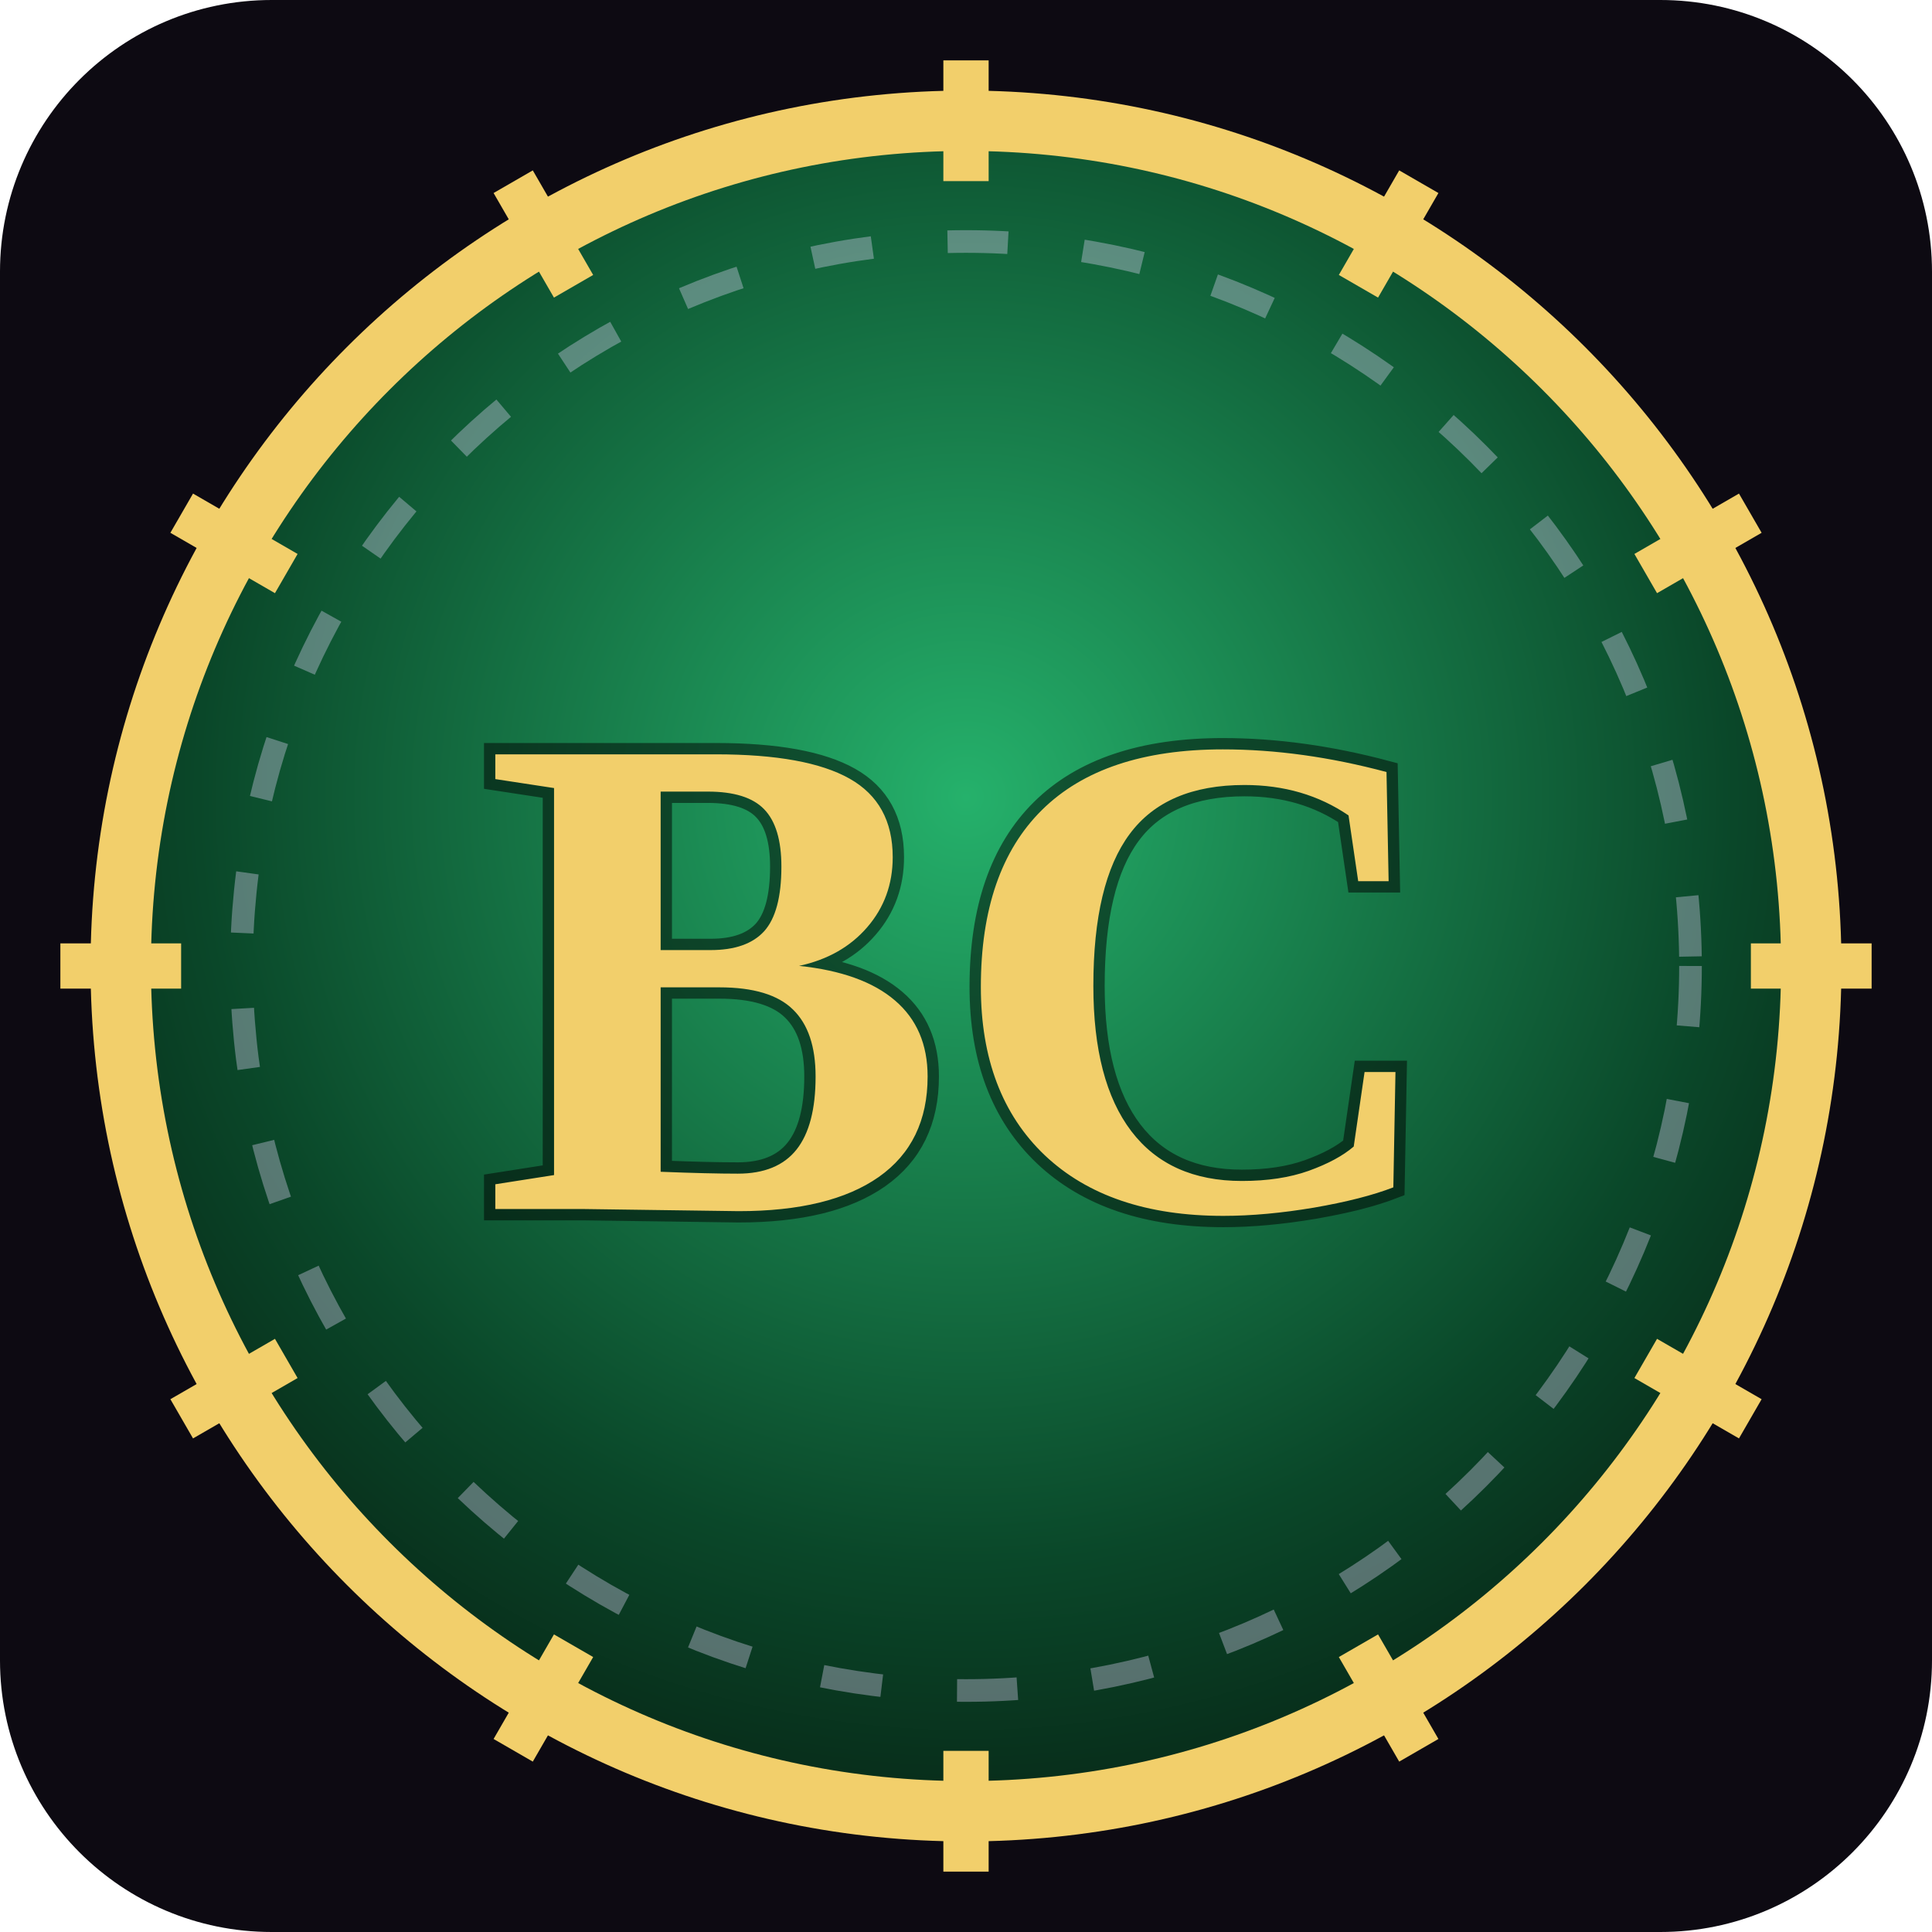
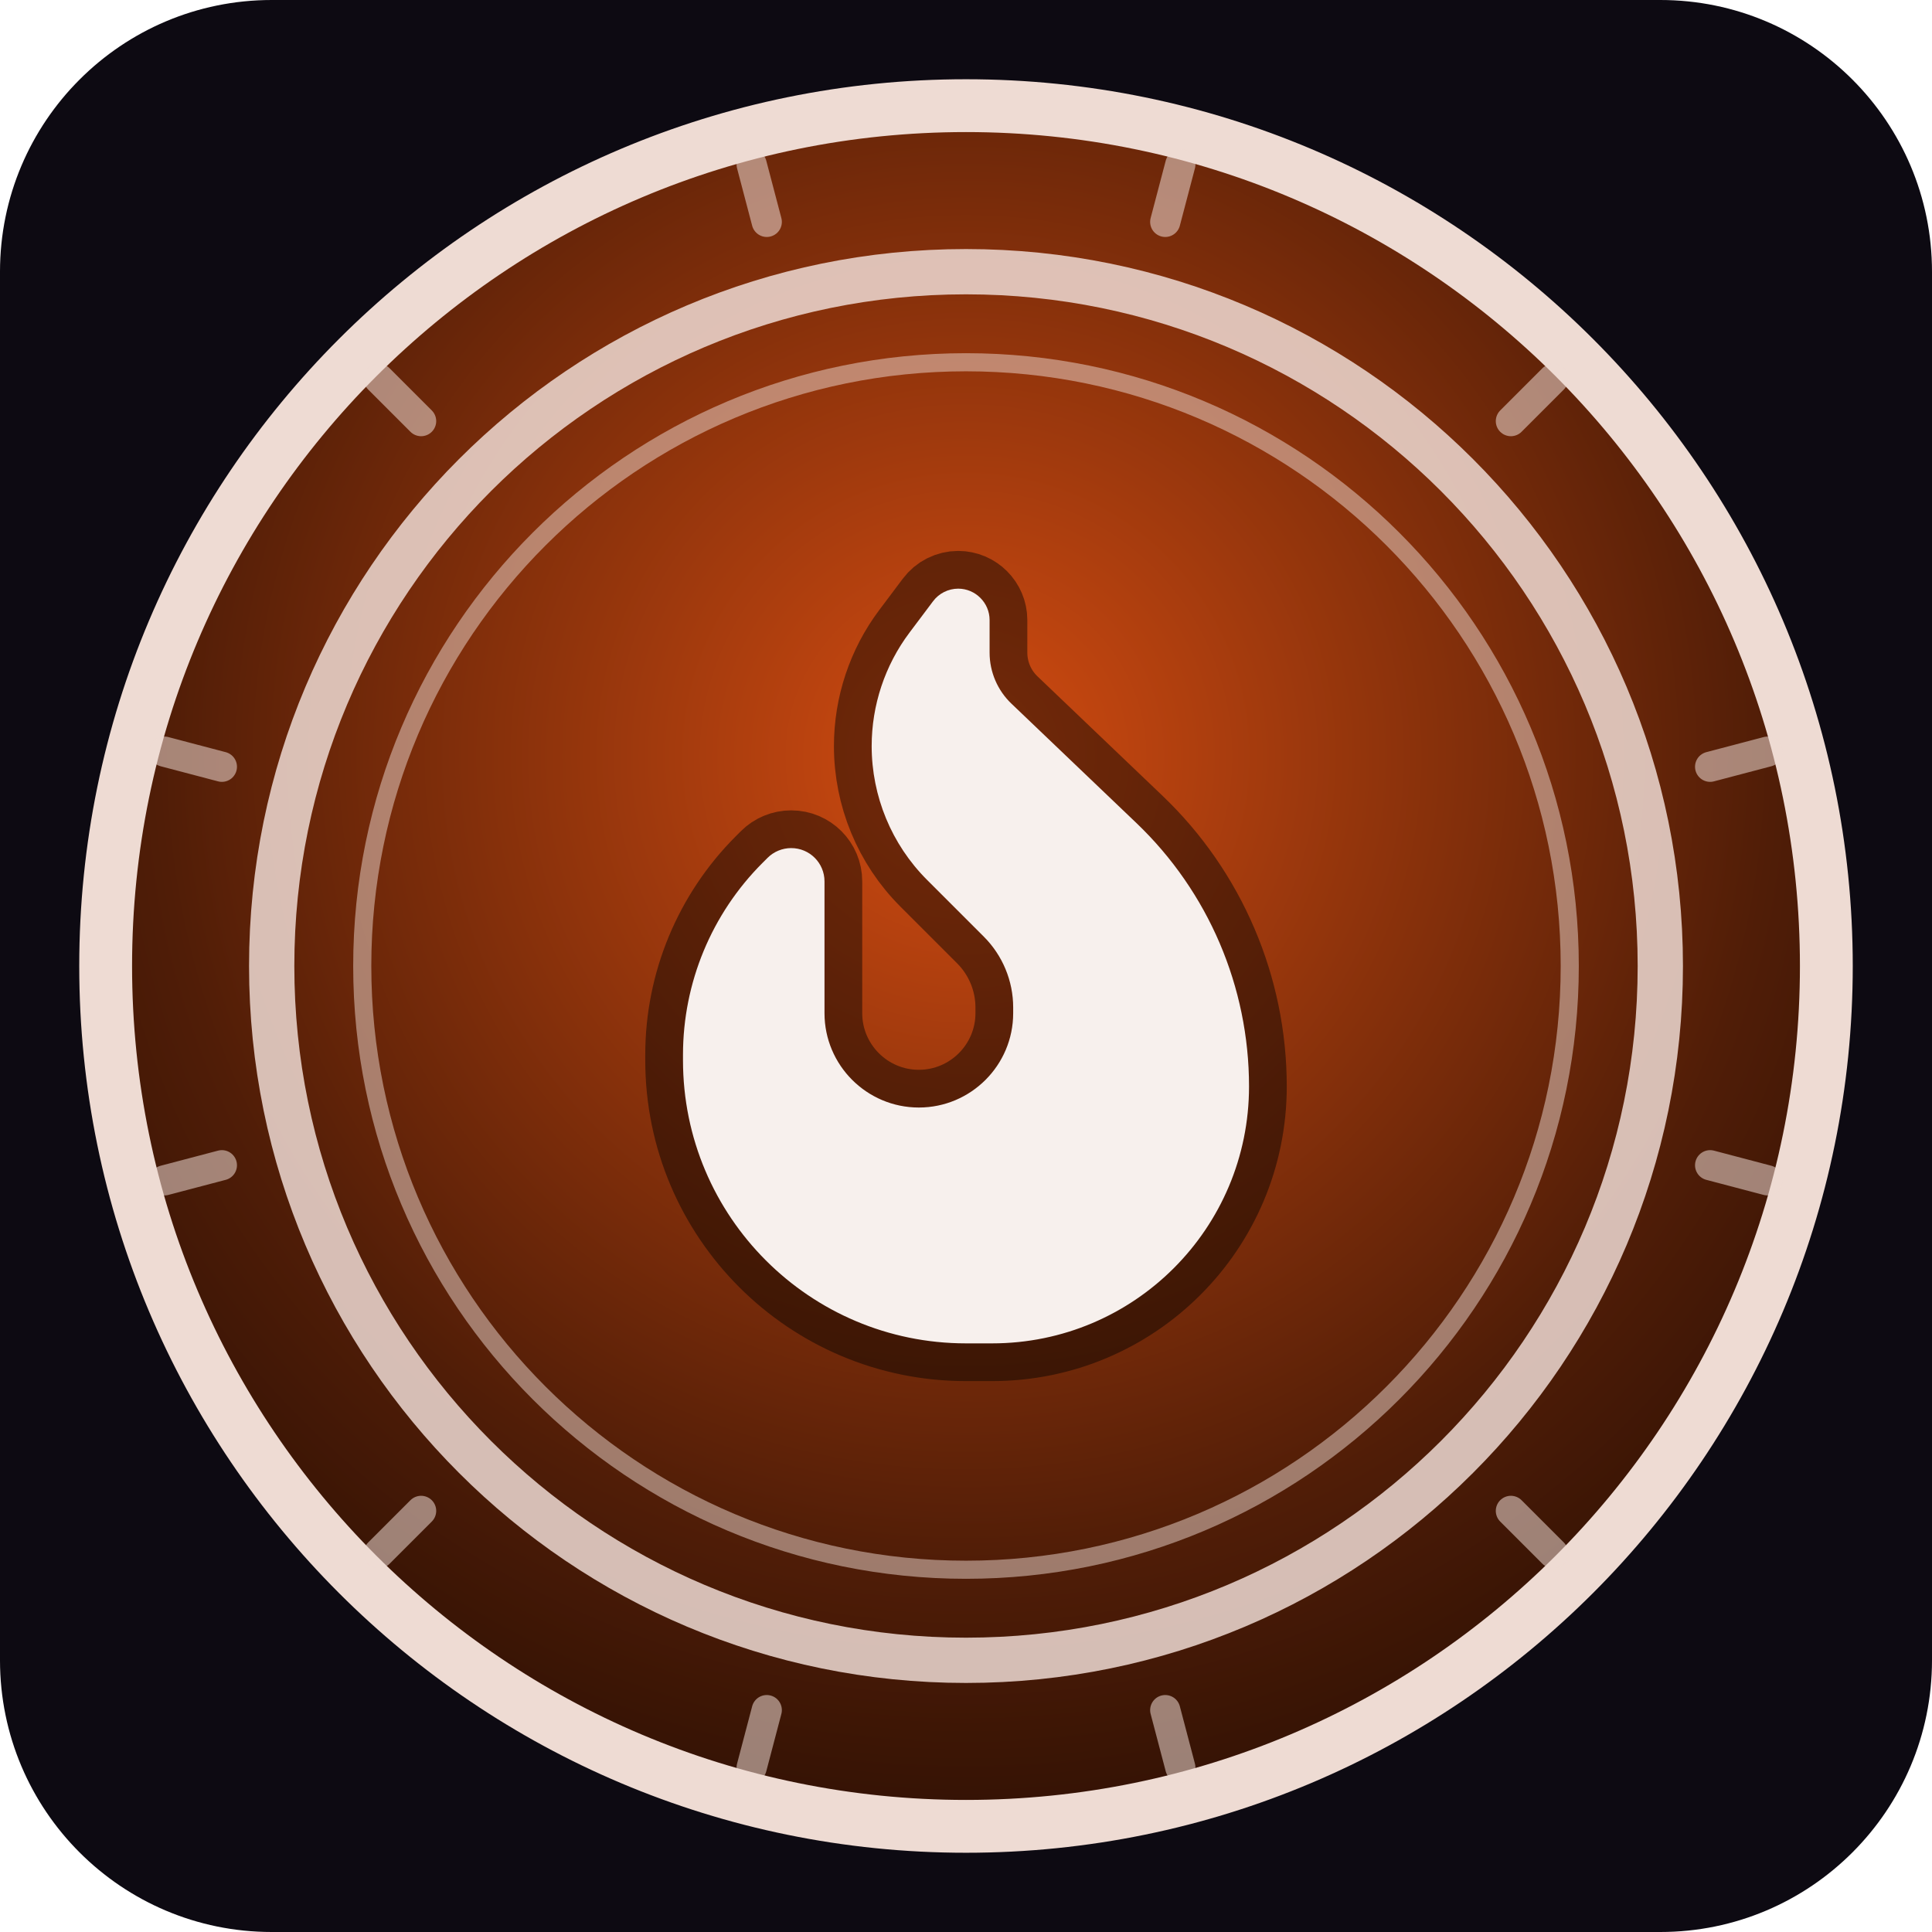
- <svg xmlns="http://www.w3.org/2000/svg" viewBox="0 0 128 128">
+ <svg xmlns="http://www.w3.org/2000/svg" viewBox="0 0 128 128" role="img" aria-label="blazing courage domain">
  <defs>
-     <radialGradient id="g" cx="50%" cy="40%" r="65%">
-       <stop offset="0%" stop-color="hsl(150,65%,42%)" />
-       <stop offset="70%" stop-color="hsl(150,75%,16%)" />
-       <stop offset="100%" stop-color="hsl(150,65%,8%)" />
+     <radialGradient id="g" cx="50%" cy="38%" r="68%">
+       <stop offset="0%" stop-color="hsl(18,85%,45%)" />
+       <stop offset="68%" stop-color="hsl(18,85%,17%)" />
+       <stop offset="100%" stop-color="hsl(18,85%,8%)" />
    </radialGradient>
  </defs>
  <rect width="128" height="128" rx="18" fill="#0d0a12" />
-   <circle cx="64" cy="64" r="56" fill="url(#g)" />
-   <circle cx="64" cy="64" r="56" fill="none" stroke="#f2cf6b" stroke-width="4" />
-   <circle cx="64" cy="64" r="48" fill="none" stroke="#e8d9ff" stroke-opacity=".35" stroke-width="1.5" stroke-dasharray="4 5" />
-   <line x1="64" y1="4" x2="64" y2="12" stroke="#f2cf6b" stroke-width="3" transform="rotate(0 64 64)" />
-   <line x1="64" y1="4" x2="64" y2="12" stroke="#f2cf6b" stroke-width="3" transform="rotate(30 64 64)" />
-   <line x1="64" y1="4" x2="64" y2="12" stroke="#f2cf6b" stroke-width="3" transform="rotate(60 64 64)" />
-   <line x1="64" y1="4" x2="64" y2="12" stroke="#f2cf6b" stroke-width="3" transform="rotate(90 64 64)" />
-   <line x1="64" y1="4" x2="64" y2="12" stroke="#f2cf6b" stroke-width="3" transform="rotate(120 64 64)" />
-   <line x1="64" y1="4" x2="64" y2="12" stroke="#f2cf6b" stroke-width="3" transform="rotate(150 64 64)" />
-   <line x1="64" y1="4" x2="64" y2="12" stroke="#f2cf6b" stroke-width="3" transform="rotate(180 64 64)" />
-   <line x1="64" y1="4" x2="64" y2="12" stroke="#f2cf6b" stroke-width="3" transform="rotate(210 64 64)" />
-   <line x1="64" y1="4" x2="64" y2="12" stroke="#f2cf6b" stroke-width="3" transform="rotate(240 64 64)" />
-   <line x1="64" y1="4" x2="64" y2="12" stroke="#f2cf6b" stroke-width="3" transform="rotate(270 64 64)" />
-   <line x1="64" y1="4" x2="64" y2="12" stroke="#f2cf6b" stroke-width="3" transform="rotate(300 64 64)" />
-   <line x1="64" y1="4" x2="64" y2="12" stroke="#f2cf6b" stroke-width="3" transform="rotate(330 64 64)" />
-   <text x="64" y="64" dy=".35em" text-anchor="middle" font-family="Georgia, 'Times New Roman', serif" font-weight="bold" font-size="46" fill="#f2cf6b" stroke="#000" stroke-opacity=".5" stroke-width="1.5" paint-order="stroke">BC</text>
+   <circle cx="64" cy="64" r="57" fill="url(#g)" />
+   <circle cx="64" cy="64" r="57" fill="none" stroke="hsl(18,45%,88%)" stroke-width="3.5" />
+   <g stroke="hsl(18,45%,88%)" stroke-opacity=".55" stroke-width="2" stroke-linecap="round">
+     <line x1="113.3" y1="50.8" x2="117.1" y2="49.8" />
+     <line x1="113.3" y1="77.2" x2="117.1" y2="78.2" />
+     <line x1="100.1" y1="100.1" x2="102.9" y2="102.9" />
+     <line x1="77.2" y1="113.3" x2="78.2" y2="117.1" />
+     <line x1="50.8" y1="113.3" x2="49.8" y2="117.1" />
+     <line x1="27.9" y1="100.1" x2="25.1" y2="102.9" />
+     <line x1="14.7" y1="77.2" x2="10.9" y2="78.2" />
+     <line x1="14.7" y1="50.8" x2="10.9" y2="49.8" />
+     <line x1="27.9" y1="27.9" x2="25.1" y2="25.1" />
+     <line x1="50.8" y1="14.7" x2="49.8" y2="10.9" />
+     <line x1="77.2" y1="14.7" x2="78.2" y2="10.9" />
+     <line x1="100.1" y1="27.9" x2="102.9" y2="25.1" />
+   </g>
+   <circle cx="64" cy="64" r="46" fill="none" stroke="hsl(18,45%,88%)" stroke-opacity=".85" stroke-width="3" />
+   <circle cx="64" cy="64" r="40" fill="none" stroke="hsl(18,45%,88%)" stroke-opacity=".5" stroke-width="1.2" />
+   <g transform="translate(45.25 39.00) scale(0.09766)" fill="hsl(18,40%,95%)" stroke="#000" stroke-opacity=".45" stroke-width="51.2" paint-order="stroke">
+     <path d="M153.6 29.9l16-21.3C173.6 3.2 180 0 186.7 0 198.4 0 208 9.6 208 21.3l0 22.1c0 13.1 5.4 25.7 14.9 34.7L307.6 159C356.4 205.6 384 270.2 384 337.7 384 434 306 512 209.7 512L192 512C86 512 0 426 0 320l0-3.8c0-48.8 19.4-95.6 53.9-130.1l3.5-3.5c4.2-4.2 10-6.6 16-6.6 12.5 0 22.6 10.1 22.6 22.6L96 288c0 35.3 28.7 64 64 64s64-28.7 64-64l0-3.9c0-18-7.2-35.3-19.9-48l-38.6-38.6c-24-24-37.5-56.7-37.5-90.7 0-27.7 9-54.8 25.6-76.9z" />
+   </g>
</svg>
